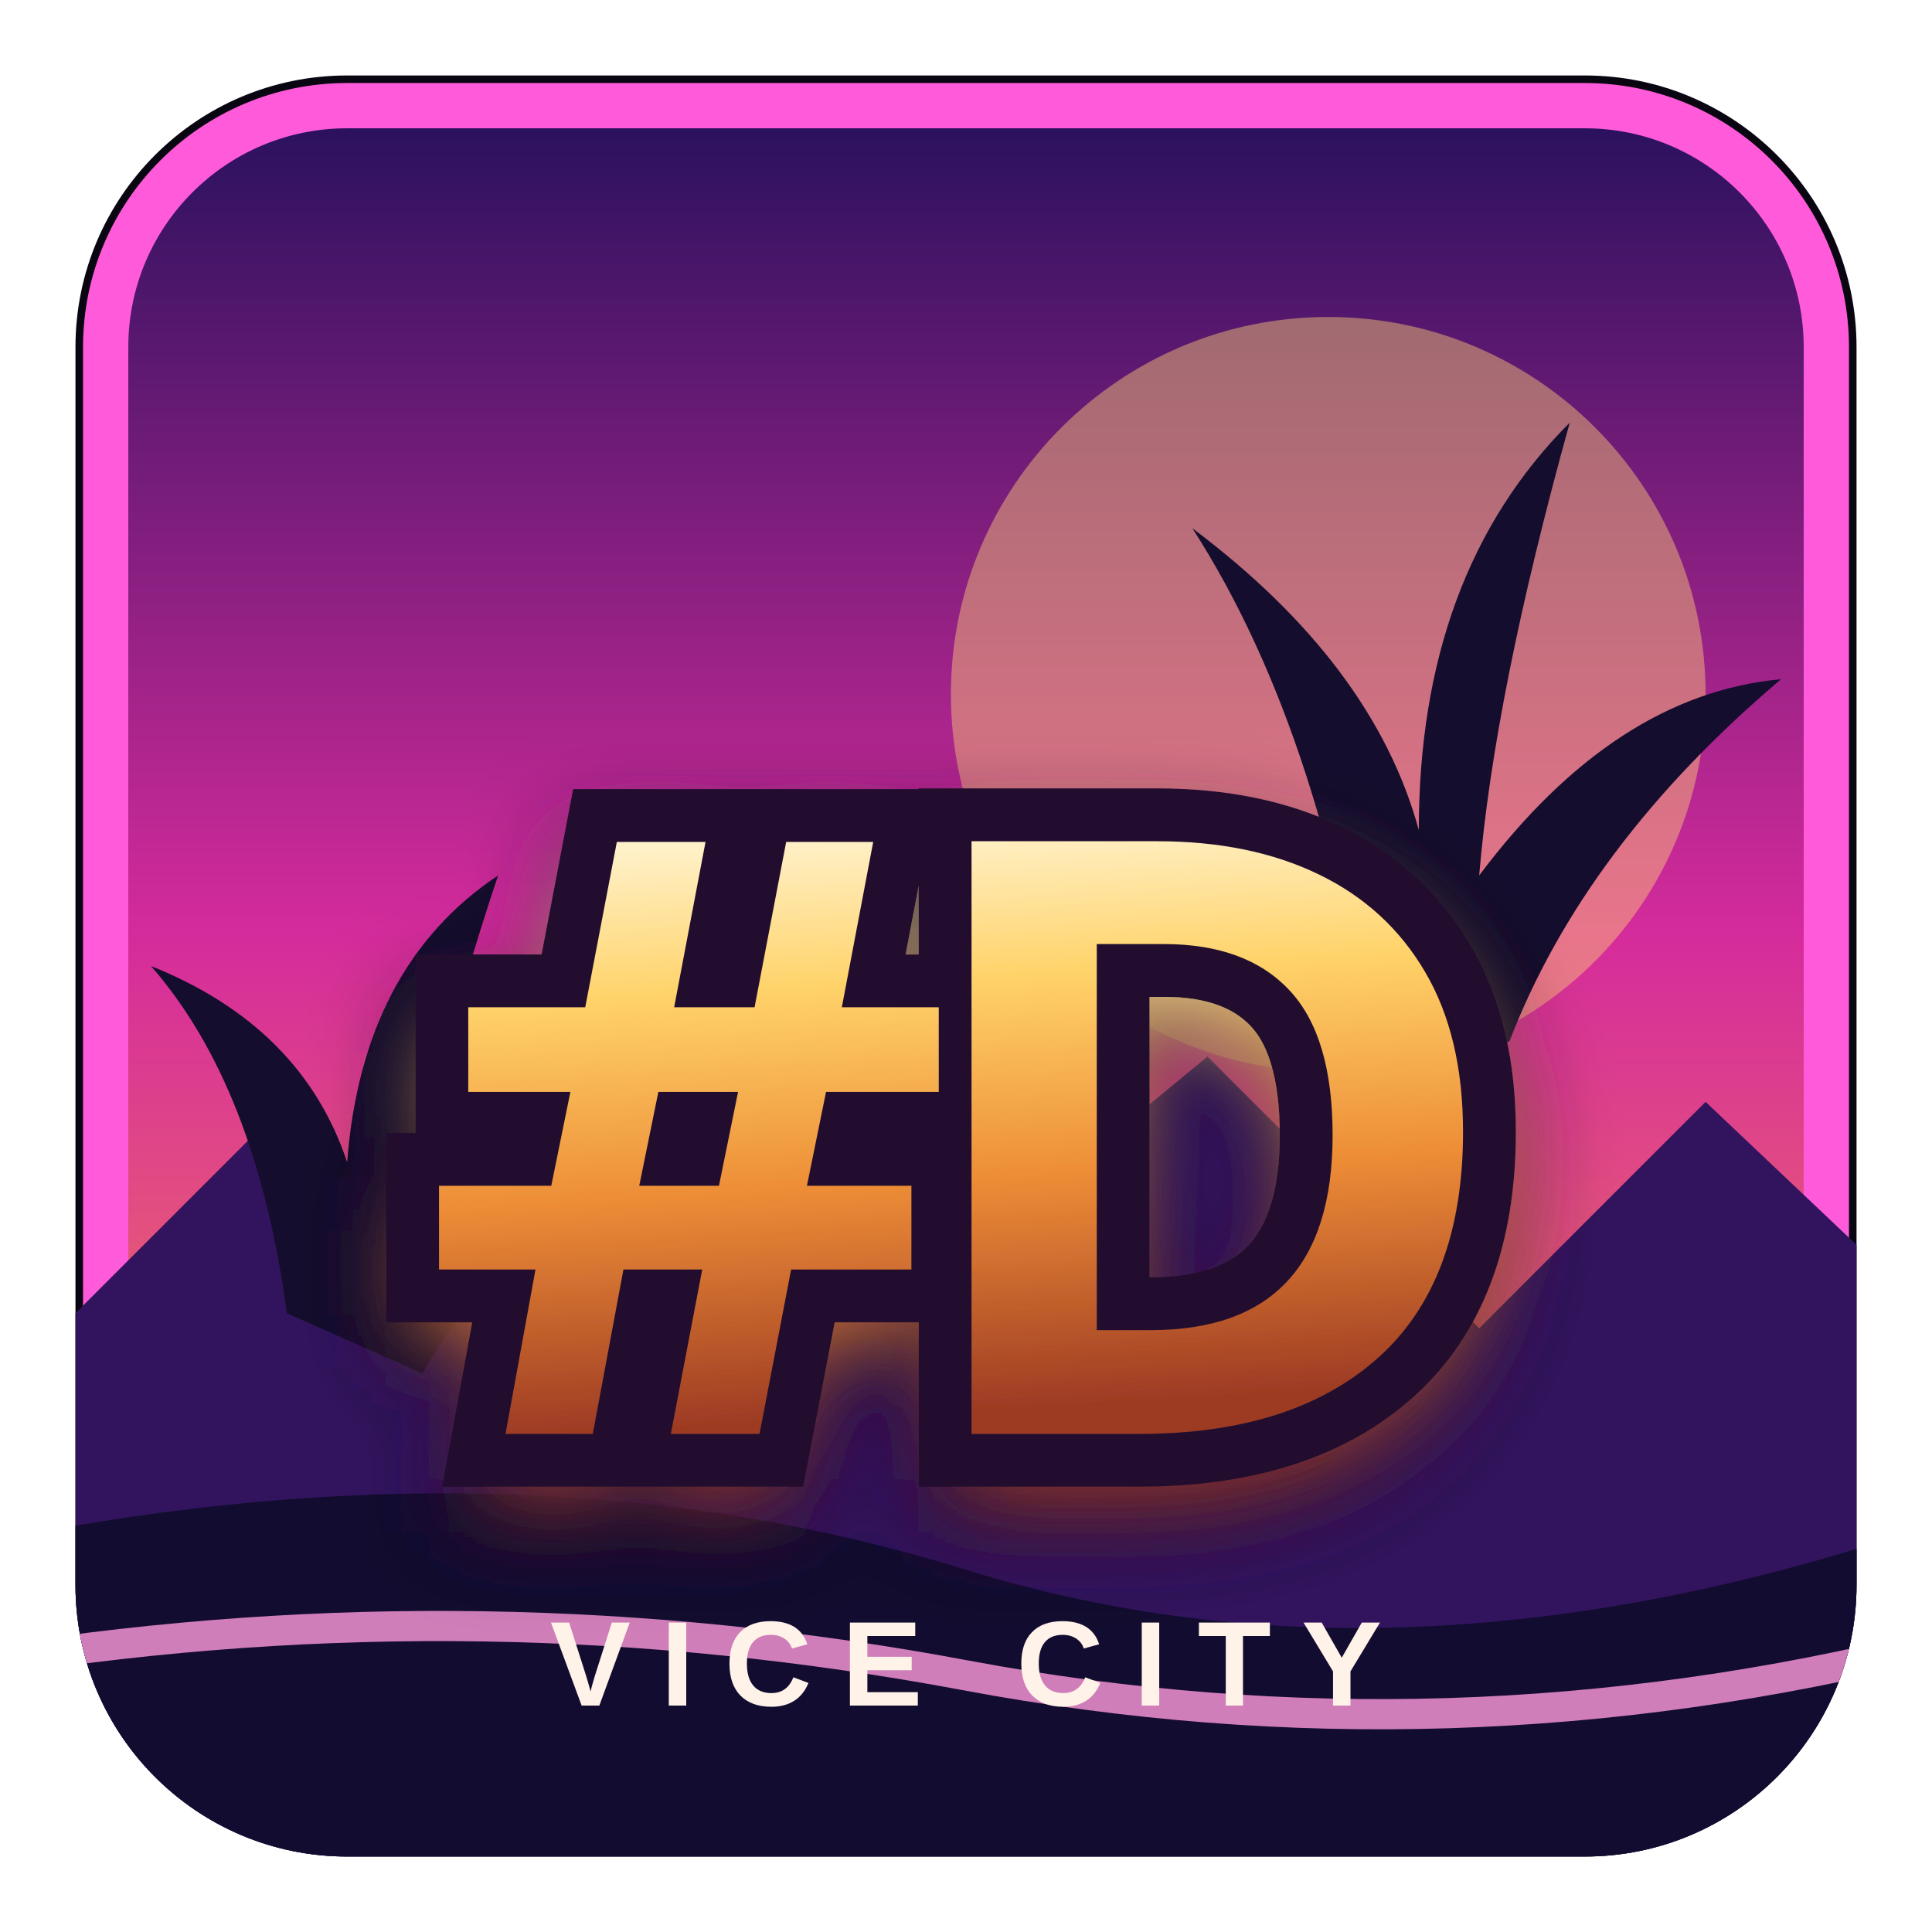
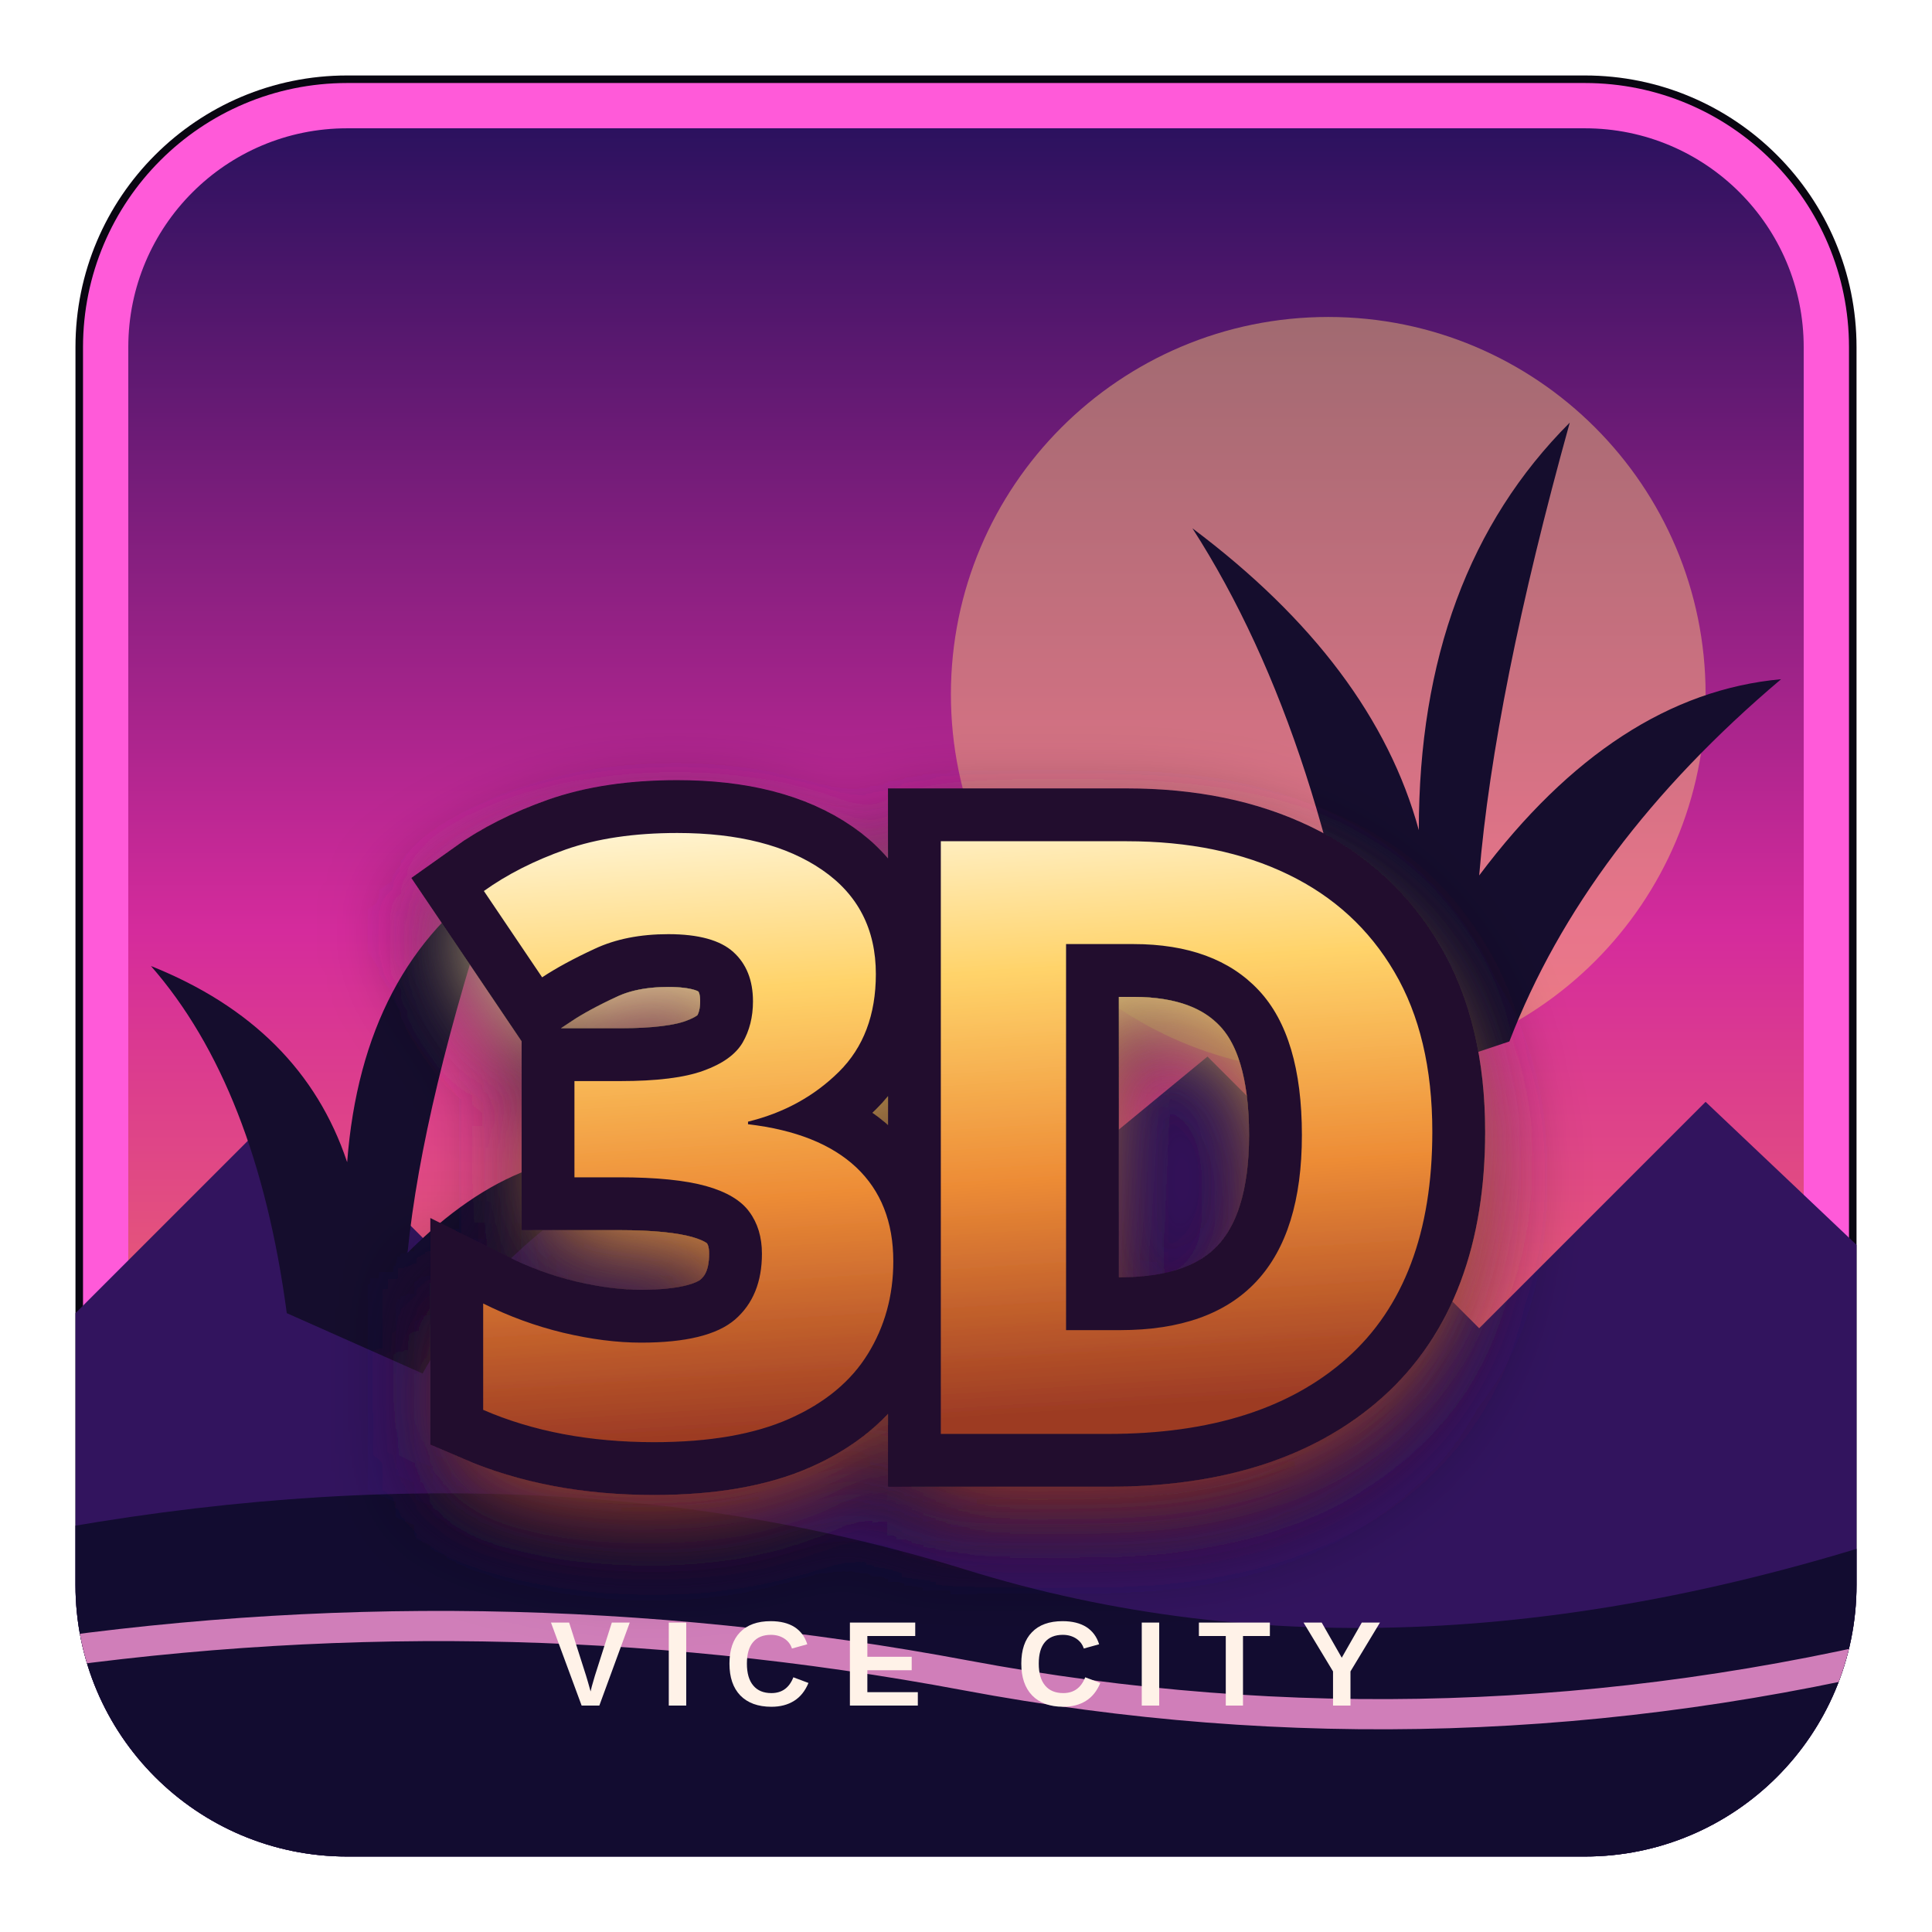
<svg xmlns="http://www.w3.org/2000/svg" viewBox="0 0 128 128">
  <defs>
    <linearGradient id="bg" x2="0" y2="1">
      <stop stop-color="#24105c" />
      <stop offset=".48" stop-color="#d52b9c" />
      <stop offset="1" stop-color="#ff9b43" />
    </linearGradient>
    <linearGradient id="gold" x2=".1" y2="1">
      <stop stop-color="#fff5d6" />
      <stop offset=".28" stop-color="#ffd36a" />
      <stop offset=".62" stop-color="#ed8c36" />
      <stop offset="1" stop-color="#9d3b24" />
    </linearGradient>
    <filter id="shadow" x="-40%" y="-40%" width="180%" height="180%">
      <feGaussianBlur stdDeviation="3" result="b" />
      <feOffset dy="3" />
      <feMerge>
        <feMergeNode />
        <feMergeNode in="SourceGraphic" />
      </feMerge>
    </filter>
    <clipPath id="round">
      <rect x="5" y="5" width="118" height="118" rx="18" />
    </clipPath>
  </defs>
  <g clip-path="url(#round)">
    <rect width="128" height="128" fill="#090611" />
    <rect x="7" y="7" width="114" height="114" rx="16" fill="url(#bg)" stroke="#ff5ad9" stroke-width="3" />
    <circle cx="88" cy="46" r="25" fill="#ffcf76" opacity=".45" />
    <path d="M0 92 L19 73 31 85 49 65 63 84 80 70 98 88 113 73 132 91 V128 H0Z" fill="#32145e" />
    <path d="M0 102 Q35 95 64 104 T128 101 V128 H0Z" fill="#120c30" />
    <path d="M0 110 Q32 105 64 111 T128 109" fill="none" stroke="#ff9bdb" stroke-width="2" opacity=".8" />
    <g fill="#150d2d">
      <path d="M91 72 Q88 49 79 35 Q91 44 94 55 Q94 38 104 28 Q99 46 98 58 Q107 46 118 45 Q105 56 100 69Z" />
      <path d="M19 87 Q17 72 10 64 Q20 68 23 77 Q24 64 33 58 Q28 73 27 83 Q35 75 43 77 Q33 82 28 91Z" />
    </g>
-     <text x="64" y="95" text-anchor="middle" font-family="Arial Black,Impact,sans-serif" font-size="55" font-weight="900" letter-spacing="-4" fill="url(#gold)" stroke="#21102f" stroke-width="7" paint-order="stroke" filter="url(#shadow)">#D</text>
+     <text x="64" y="95" text-anchor="middle" font-family="Arial Black,Impact,sans-serif" font-size="55" font-weight="900" letter-spacing="-4" fill="url(#gold)" stroke="#21102f" stroke-width="7" paint-order="stroke" filter="url(#shadow)">3D</text>
    <text x="64" y="113" text-anchor="middle" font-family="Arial,sans-serif" font-size="8" font-weight="bold" letter-spacing="2" fill="#fff2e8">VICE CITY</text>
  </g>
</svg>
